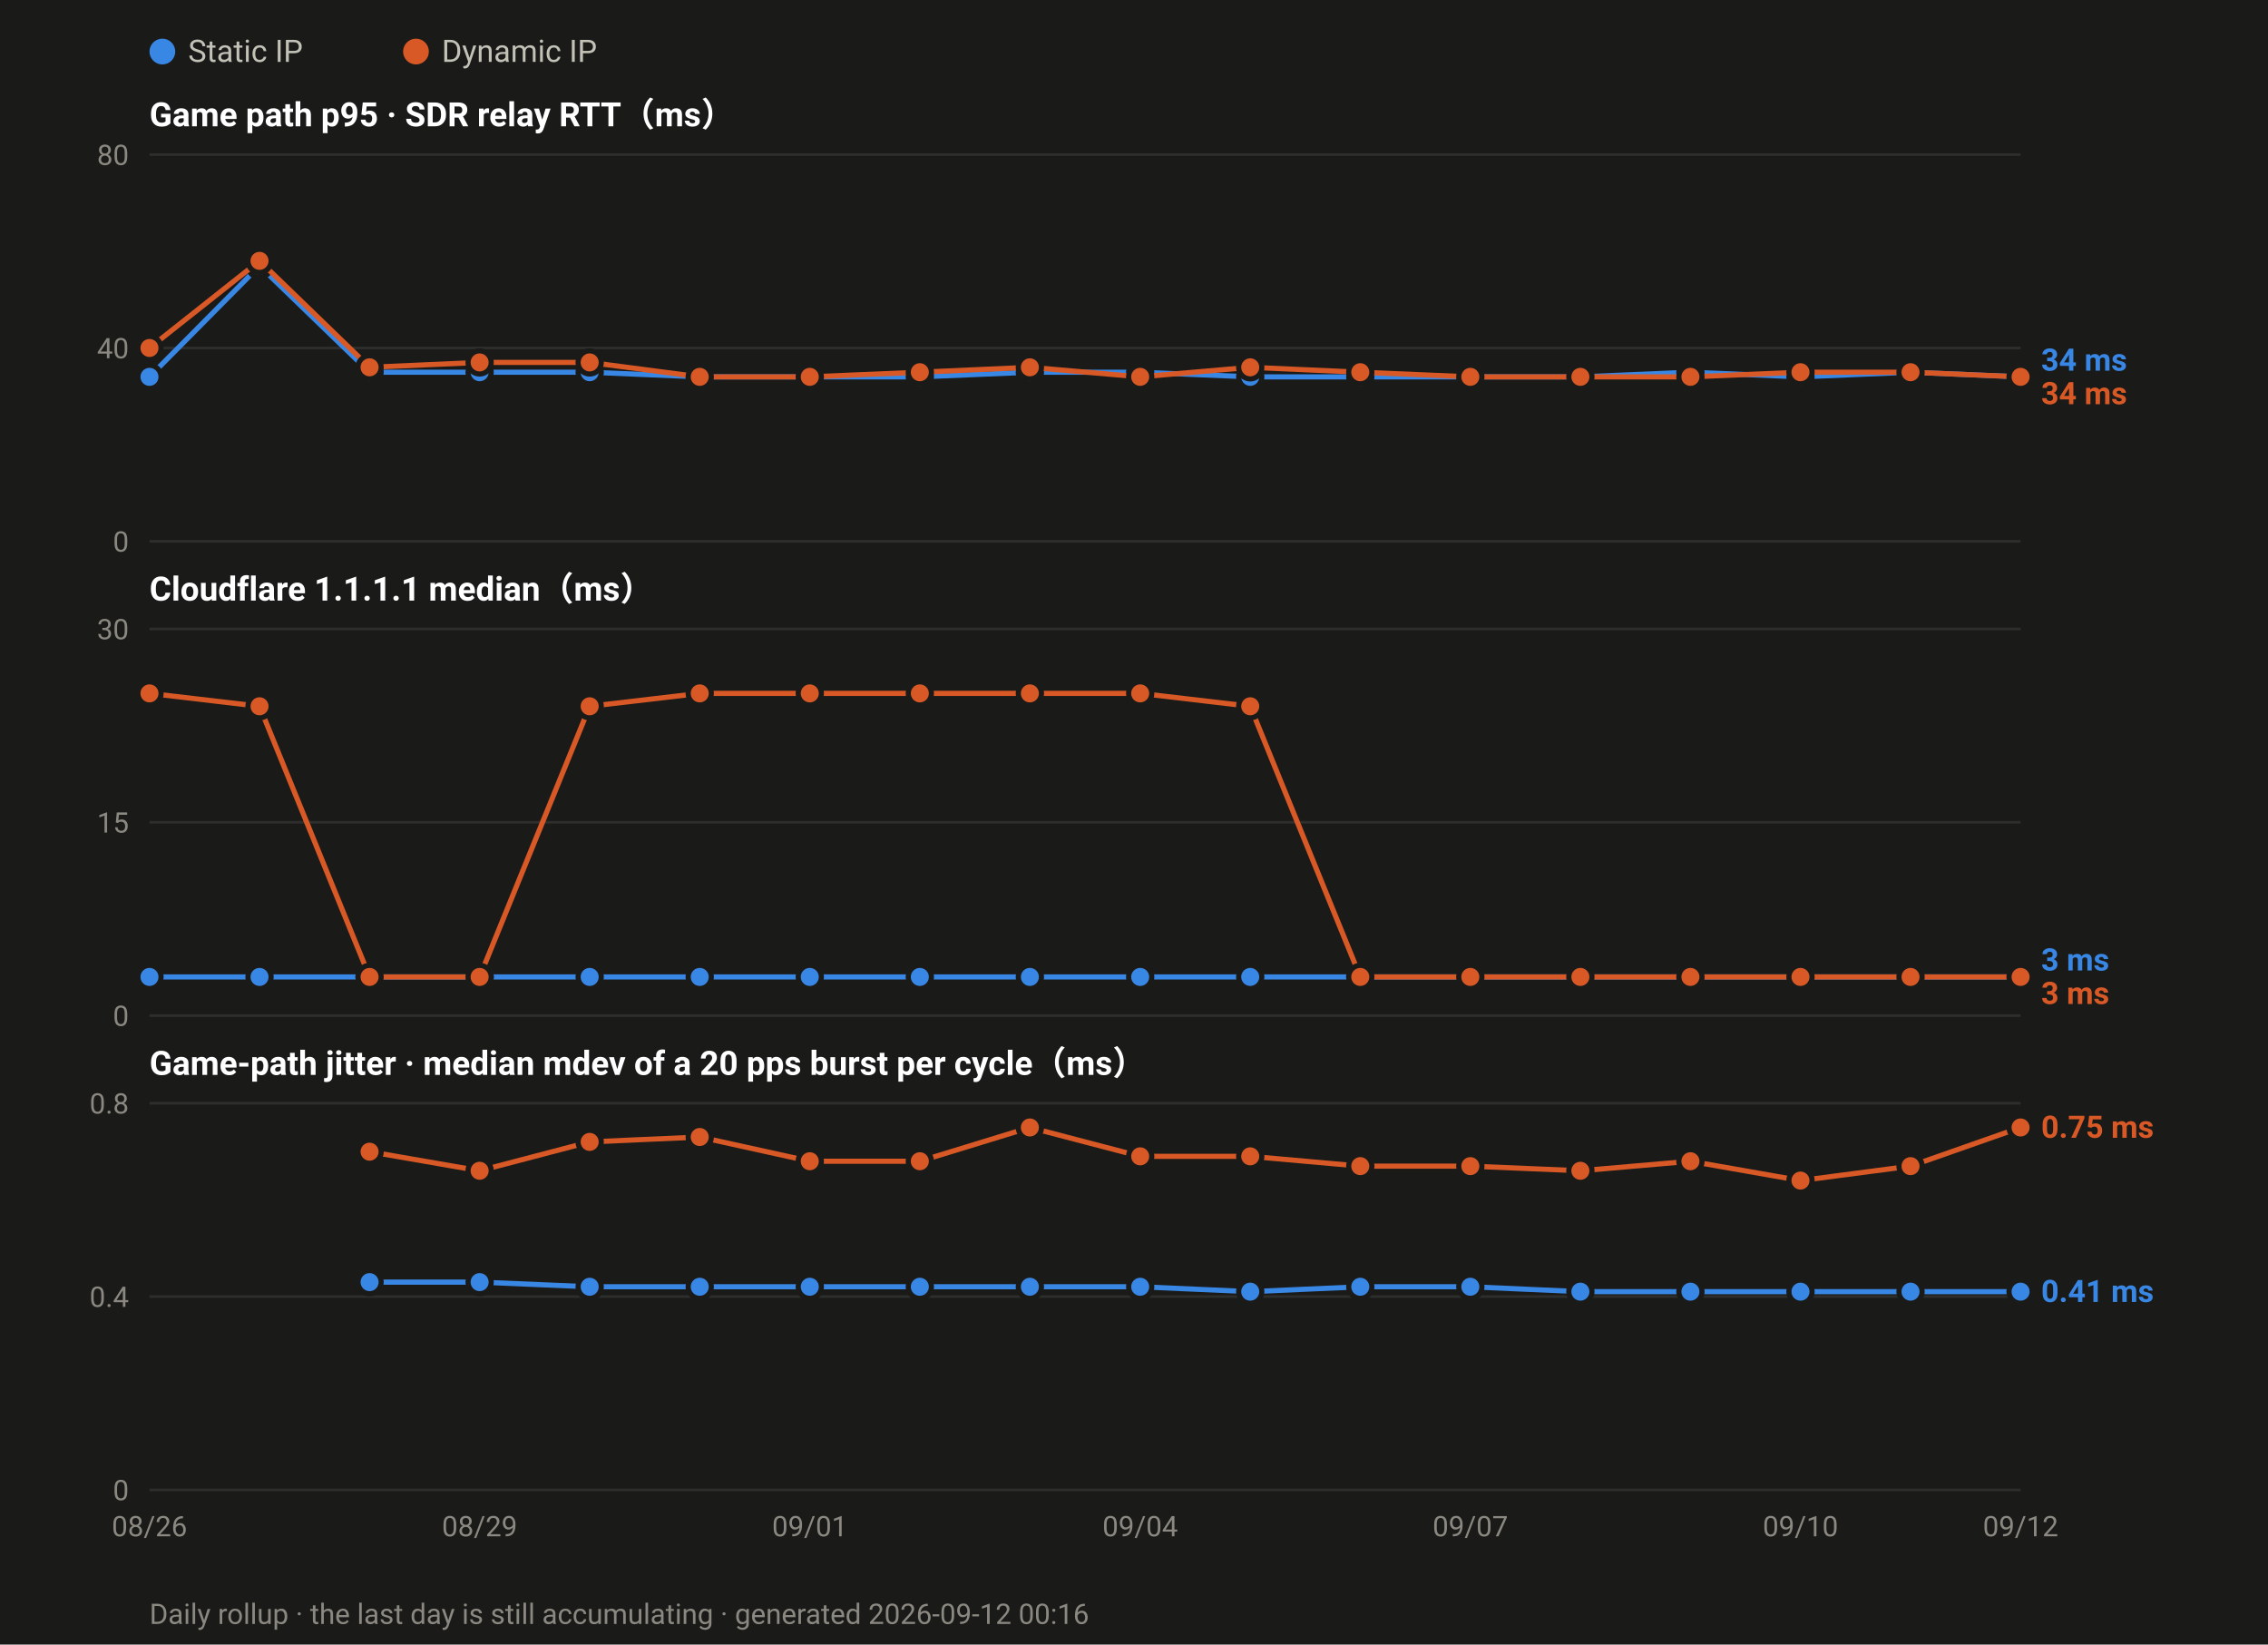
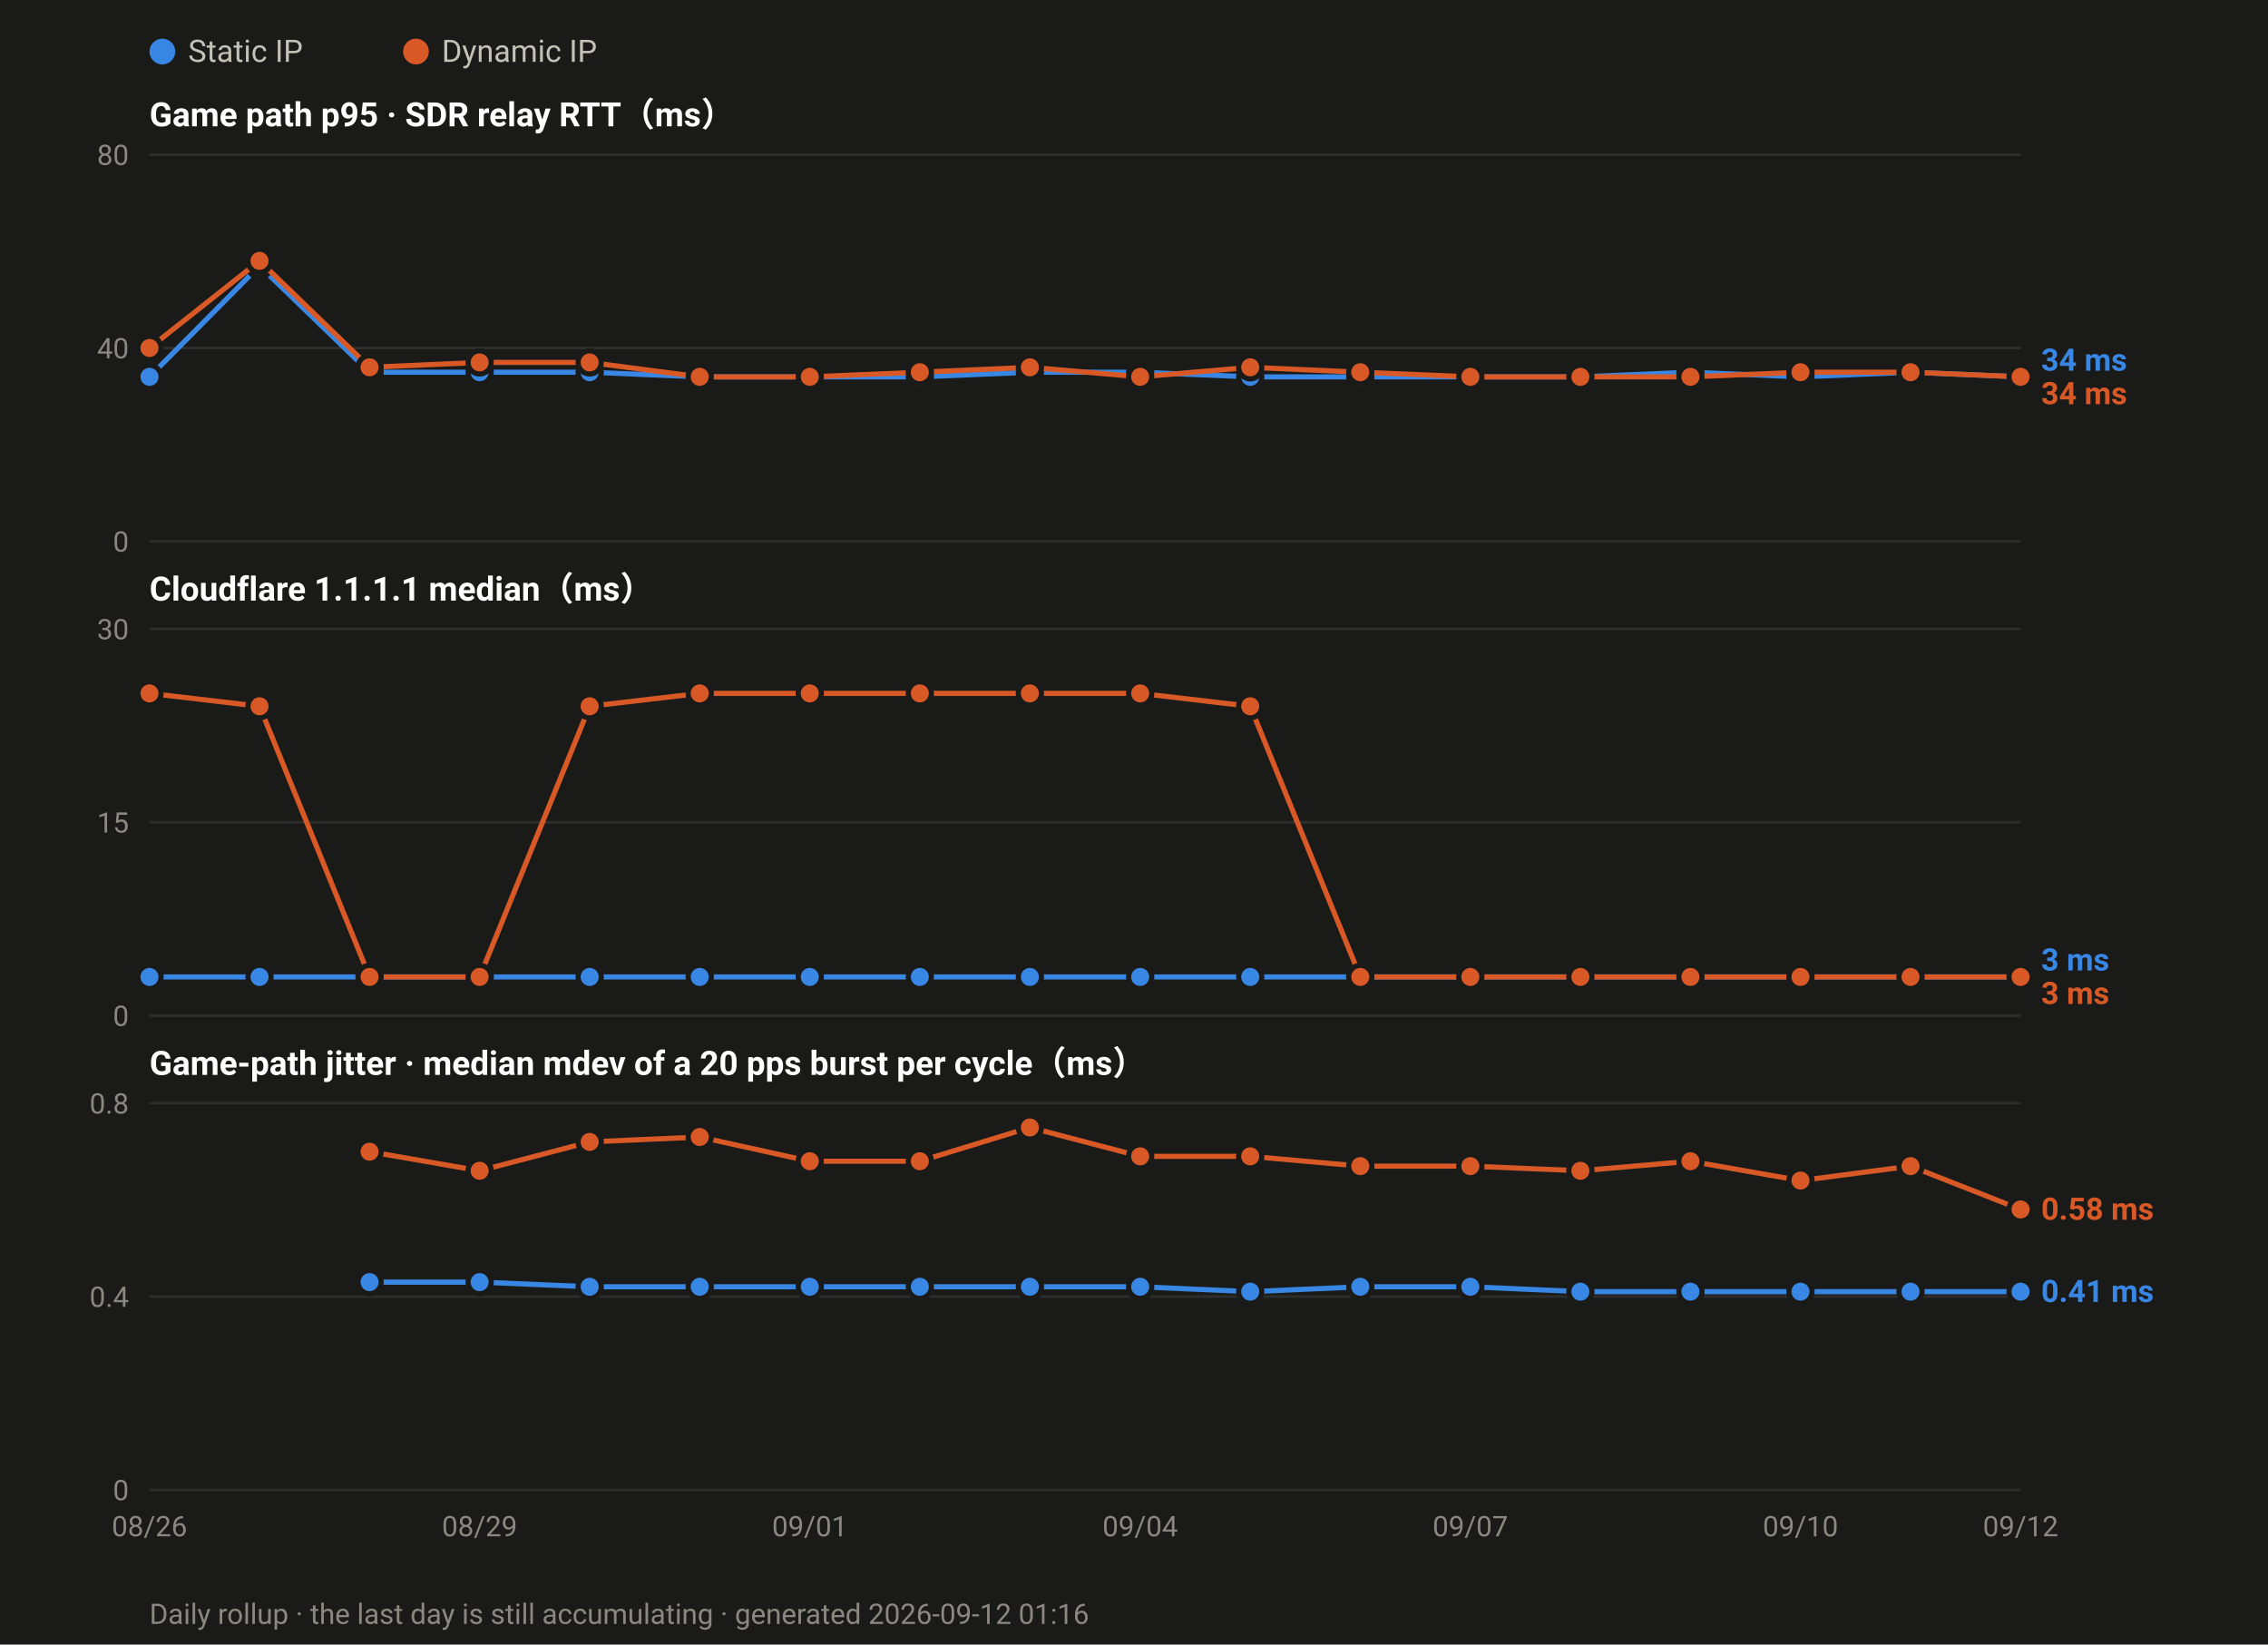
<svg xmlns="http://www.w3.org/2000/svg" width="880" height="638" viewBox="0 0 880 638" font-family="ui-sans-serif,-apple-system,Segoe UI,Roboto,Helvetica,Arial,sans-serif">
  <rect width="880" height="638" fill="#1a1a19" />
  <circle cx="63.0" cy="20" r="5" fill="#3987e5" />
  <text x="73.0" y="24" font-size="12" fill="#c3c2b7">Static IP</text>
  <circle cx="161.4" cy="20" r="5" fill="#d95926" />
  <text x="171.4" y="24" font-size="12" fill="#c3c2b7">Dynamic IP</text>
  <text x="58" y="49.0" font-size="13" font-weight="600" fill="#ffffff">Game path p95 · SDR relay RTT（ms）</text>
  <line x1="58" y1="210.0" x2="784.0" y2="210.0" stroke="#2e2e2c" stroke-width="1" />
  <text x="50" y="214.0" font-size="11" text-anchor="end" fill="#8a8880">0</text>
  <line x1="58" y1="135.0" x2="784.0" y2="135.0" stroke="#2e2e2c" stroke-width="1" />
  <text x="50" y="139.0" font-size="11" text-anchor="end" fill="#8a8880">40</text>
  <line x1="58" y1="60.0" x2="784.0" y2="60.0" stroke="#2e2e2c" stroke-width="1" />
  <text x="50" y="64.0" font-size="11" text-anchor="end" fill="#8a8880">80</text>
  <polyline fill="none" stroke="#3987e5" stroke-width="2" stroke-linejoin="round" points="58.0,146.2 100.7,103.1 143.4,144.4 186.1,144.4 228.8,144.4 271.5,146.2 314.2,146.2 356.9,146.2 399.6,144.4 442.4,144.4 485.1,146.2 527.8,146.2 570.5,146.2 613.2,146.2 655.9,144.4 698.6,146.2 741.3,144.4 784.0,146.2" />
  <circle cx="58.0" cy="146.2" r="4.5" fill="#3987e5" stroke="#1a1a19" stroke-width="2" />
  <circle cx="100.7" cy="103.1" r="4.5" fill="#3987e5" stroke="#1a1a19" stroke-width="2" />
  <circle cx="143.4" cy="144.4" r="4.5" fill="#3987e5" stroke="#1a1a19" stroke-width="2" />
  <circle cx="186.1" cy="144.4" r="4.5" fill="#3987e5" stroke="#1a1a19" stroke-width="2" />
  <circle cx="228.8" cy="144.4" r="4.5" fill="#3987e5" stroke="#1a1a19" stroke-width="2" />
  <circle cx="271.5" cy="146.2" r="4.5" fill="#3987e5" stroke="#1a1a19" stroke-width="2" />
  <circle cx="314.2" cy="146.2" r="4.5" fill="#3987e5" stroke="#1a1a19" stroke-width="2" />
  <circle cx="356.9" cy="146.2" r="4.5" fill="#3987e5" stroke="#1a1a19" stroke-width="2" />
  <circle cx="399.6" cy="144.4" r="4.5" fill="#3987e5" stroke="#1a1a19" stroke-width="2" />
  <circle cx="442.4" cy="144.4" r="4.5" fill="#3987e5" stroke="#1a1a19" stroke-width="2" />
  <circle cx="485.1" cy="146.2" r="4.5" fill="#3987e5" stroke="#1a1a19" stroke-width="2" />
  <circle cx="527.8" cy="146.2" r="4.5" fill="#3987e5" stroke="#1a1a19" stroke-width="2" />
  <circle cx="570.5" cy="146.2" r="4.5" fill="#3987e5" stroke="#1a1a19" stroke-width="2" />
  <circle cx="613.2" cy="146.2" r="4.5" fill="#3987e5" stroke="#1a1a19" stroke-width="2" />
  <circle cx="655.9" cy="144.4" r="4.5" fill="#3987e5" stroke="#1a1a19" stroke-width="2" />
  <circle cx="698.6" cy="146.2" r="4.5" fill="#3987e5" stroke="#1a1a19" stroke-width="2" />
  <circle cx="741.3" cy="144.4" r="4.5" fill="#3987e5" stroke="#1a1a19" stroke-width="2" />
  <circle cx="784.0" cy="146.2" r="4.5" fill="#3987e5" stroke="#1a1a19" stroke-width="2" />
  <polyline fill="none" stroke="#d95926" stroke-width="2" stroke-linejoin="round" points="58.0,135.0 100.7,101.2 143.4,142.5 186.1,140.6 228.8,140.6 271.5,146.2 314.2,146.2 356.9,144.4 399.6,142.5 442.4,146.2 485.1,142.5 527.8,144.4 570.5,146.2 613.2,146.2 655.9,146.2 698.6,144.4 741.3,144.4 784.0,146.2" />
  <circle cx="58.0" cy="135.0" r="4.5" fill="#d95926" stroke="#1a1a19" stroke-width="2" />
  <circle cx="100.7" cy="101.2" r="4.5" fill="#d95926" stroke="#1a1a19" stroke-width="2" />
  <circle cx="143.4" cy="142.5" r="4.5" fill="#d95926" stroke="#1a1a19" stroke-width="2" />
  <circle cx="186.1" cy="140.6" r="4.5" fill="#d95926" stroke="#1a1a19" stroke-width="2" />
  <circle cx="228.8" cy="140.6" r="4.5" fill="#d95926" stroke="#1a1a19" stroke-width="2" />
  <circle cx="271.5" cy="146.2" r="4.5" fill="#d95926" stroke="#1a1a19" stroke-width="2" />
  <circle cx="314.2" cy="146.2" r="4.5" fill="#d95926" stroke="#1a1a19" stroke-width="2" />
  <circle cx="356.9" cy="144.4" r="4.5" fill="#d95926" stroke="#1a1a19" stroke-width="2" />
  <circle cx="399.6" cy="142.5" r="4.5" fill="#d95926" stroke="#1a1a19" stroke-width="2" />
  <circle cx="442.4" cy="146.2" r="4.5" fill="#d95926" stroke="#1a1a19" stroke-width="2" />
  <circle cx="485.1" cy="142.5" r="4.5" fill="#d95926" stroke="#1a1a19" stroke-width="2" />
  <circle cx="527.8" cy="144.4" r="4.5" fill="#d95926" stroke="#1a1a19" stroke-width="2" />
  <circle cx="570.5" cy="146.2" r="4.5" fill="#d95926" stroke="#1a1a19" stroke-width="2" />
  <circle cx="613.2" cy="146.2" r="4.5" fill="#d95926" stroke="#1a1a19" stroke-width="2" />
  <circle cx="655.9" cy="146.2" r="4.5" fill="#d95926" stroke="#1a1a19" stroke-width="2" />
  <circle cx="698.6" cy="144.4" r="4.5" fill="#d95926" stroke="#1a1a19" stroke-width="2" />
  <circle cx="741.3" cy="144.4" r="4.5" fill="#d95926" stroke="#1a1a19" stroke-width="2" />
  <circle cx="784.0" cy="146.2" r="4.5" fill="#d95926" stroke="#1a1a19" stroke-width="2" />
  <text x="792.0" y="143.8" font-size="12" font-weight="600" fill="#3987e5">34 ms</text>
  <text x="792.0" y="156.8" font-size="12" font-weight="600" fill="#d95926">34 ms</text>
  <text x="58" y="233.0" font-size="13" font-weight="600" fill="#ffffff">Cloudflare 1.1.1.1 median（ms）</text>
  <line x1="58" y1="394.0" x2="784.0" y2="394.0" stroke="#2e2e2c" stroke-width="1" />
  <text x="50" y="398.0" font-size="11" text-anchor="end" fill="#8a8880">0</text>
  <line x1="58" y1="319.0" x2="784.0" y2="319.0" stroke="#2e2e2c" stroke-width="1" />
  <text x="50" y="323.0" font-size="11" text-anchor="end" fill="#8a8880">15</text>
  <line x1="58" y1="244.0" x2="784.0" y2="244.0" stroke="#2e2e2c" stroke-width="1" />
  <text x="50" y="248.0" font-size="11" text-anchor="end" fill="#8a8880">30</text>
  <polyline fill="none" stroke="#3987e5" stroke-width="2" stroke-linejoin="round" points="58.0,379.0 100.7,379.0 143.4,379.0 186.1,379.0 228.8,379.0 271.5,379.0 314.2,379.0 356.9,379.0 399.6,379.0 442.4,379.0 485.1,379.0 527.8,379.0 570.5,379.0 613.2,379.0 655.9,379.0 698.6,379.0 741.3,379.0 784.0,379.0" />
  <circle cx="58.0" cy="379.0" r="4.5" fill="#3987e5" stroke="#1a1a19" stroke-width="2" />
  <circle cx="100.7" cy="379.0" r="4.5" fill="#3987e5" stroke="#1a1a19" stroke-width="2" />
  <circle cx="143.4" cy="379.0" r="4.5" fill="#3987e5" stroke="#1a1a19" stroke-width="2" />
  <circle cx="186.1" cy="379.0" r="4.5" fill="#3987e5" stroke="#1a1a19" stroke-width="2" />
  <circle cx="228.8" cy="379.0" r="4.5" fill="#3987e5" stroke="#1a1a19" stroke-width="2" />
  <circle cx="271.5" cy="379.0" r="4.5" fill="#3987e5" stroke="#1a1a19" stroke-width="2" />
  <circle cx="314.2" cy="379.0" r="4.5" fill="#3987e5" stroke="#1a1a19" stroke-width="2" />
  <circle cx="356.9" cy="379.0" r="4.5" fill="#3987e5" stroke="#1a1a19" stroke-width="2" />
  <circle cx="399.6" cy="379.0" r="4.5" fill="#3987e5" stroke="#1a1a19" stroke-width="2" />
  <circle cx="442.4" cy="379.0" r="4.5" fill="#3987e5" stroke="#1a1a19" stroke-width="2" />
  <circle cx="485.1" cy="379.0" r="4.5" fill="#3987e5" stroke="#1a1a19" stroke-width="2" />
  <circle cx="527.8" cy="379.0" r="4.5" fill="#3987e5" stroke="#1a1a19" stroke-width="2" />
  <circle cx="570.5" cy="379.0" r="4.5" fill="#3987e5" stroke="#1a1a19" stroke-width="2" />
  <circle cx="613.2" cy="379.0" r="4.5" fill="#3987e5" stroke="#1a1a19" stroke-width="2" />
  <circle cx="655.9" cy="379.0" r="4.5" fill="#3987e5" stroke="#1a1a19" stroke-width="2" />
  <circle cx="698.6" cy="379.0" r="4.5" fill="#3987e5" stroke="#1a1a19" stroke-width="2" />
  <circle cx="741.3" cy="379.0" r="4.5" fill="#3987e5" stroke="#1a1a19" stroke-width="2" />
  <circle cx="784.0" cy="379.0" r="4.5" fill="#3987e5" stroke="#1a1a19" stroke-width="2" />
  <polyline fill="none" stroke="#d95926" stroke-width="2" stroke-linejoin="round" points="58.0,269.0 100.7,274.0 143.4,379.0 186.1,379.0 228.8,274.0 271.5,269.0 314.2,269.0 356.9,269.0 399.6,269.0 442.4,269.0 485.1,274.0 527.8,379.0 570.5,379.0 613.2,379.0 655.9,379.0 698.6,379.0 741.3,379.0 784.0,379.0" />
  <circle cx="58.0" cy="269.0" r="4.5" fill="#d95926" stroke="#1a1a19" stroke-width="2" />
  <circle cx="100.7" cy="274.0" r="4.5" fill="#d95926" stroke="#1a1a19" stroke-width="2" />
  <circle cx="143.4" cy="379.0" r="4.5" fill="#d95926" stroke="#1a1a19" stroke-width="2" />
  <circle cx="186.1" cy="379.0" r="4.5" fill="#d95926" stroke="#1a1a19" stroke-width="2" />
  <circle cx="228.8" cy="274.0" r="4.5" fill="#d95926" stroke="#1a1a19" stroke-width="2" />
  <circle cx="271.5" cy="269.0" r="4.5" fill="#d95926" stroke="#1a1a19" stroke-width="2" />
  <circle cx="314.2" cy="269.0" r="4.5" fill="#d95926" stroke="#1a1a19" stroke-width="2" />
  <circle cx="356.9" cy="269.0" r="4.5" fill="#d95926" stroke="#1a1a19" stroke-width="2" />
  <circle cx="399.6" cy="269.0" r="4.5" fill="#d95926" stroke="#1a1a19" stroke-width="2" />
  <circle cx="442.4" cy="269.0" r="4.5" fill="#d95926" stroke="#1a1a19" stroke-width="2" />
  <circle cx="485.1" cy="274.0" r="4.5" fill="#d95926" stroke="#1a1a19" stroke-width="2" />
  <circle cx="527.8" cy="379.0" r="4.5" fill="#d95926" stroke="#1a1a19" stroke-width="2" />
  <circle cx="570.5" cy="379.0" r="4.5" fill="#d95926" stroke="#1a1a19" stroke-width="2" />
  <circle cx="613.2" cy="379.0" r="4.5" fill="#d95926" stroke="#1a1a19" stroke-width="2" />
  <circle cx="655.9" cy="379.0" r="4.5" fill="#d95926" stroke="#1a1a19" stroke-width="2" />
  <circle cx="698.6" cy="379.0" r="4.5" fill="#d95926" stroke="#1a1a19" stroke-width="2" />
  <circle cx="741.3" cy="379.0" r="4.5" fill="#d95926" stroke="#1a1a19" stroke-width="2" />
  <circle cx="784.0" cy="379.0" r="4.5" fill="#d95926" stroke="#1a1a19" stroke-width="2" />
  <text x="792.0" y="376.5" font-size="12" font-weight="600" fill="#3987e5">3 ms</text>
  <text x="792.0" y="389.5" font-size="12" font-weight="600" fill="#d95926">3 ms</text>
  <text x="58" y="417.0" font-size="13" font-weight="600" fill="#ffffff">Game-path jitter · median mdev of a 20 pps burst per cycle（ms）</text>
  <line x1="58" y1="578.0" x2="784.0" y2="578.0" stroke="#2e2e2c" stroke-width="1" />
  <text x="50" y="582.0" font-size="11" text-anchor="end" fill="#8a8880">0</text>
  <line x1="58" y1="503.0" x2="784.0" y2="503.0" stroke="#2e2e2c" stroke-width="1" />
  <text x="50" y="507.0" font-size="11" text-anchor="end" fill="#8a8880">0.4</text>
  <line x1="58" y1="428.0" x2="784.0" y2="428.0" stroke="#2e2e2c" stroke-width="1" />
  <text x="50" y="432.0" font-size="11" text-anchor="end" fill="#8a8880">0.8</text>
  <polyline fill="none" stroke="#3987e5" stroke-width="2" stroke-linejoin="round" points="143.4,497.4 186.1,497.4 228.8,499.2 271.5,499.2 314.2,499.2 356.9,499.2 399.6,499.2 442.4,499.2 485.1,501.1 527.8,499.2 570.5,499.2 613.2,501.1 655.9,501.1 698.6,501.1 741.3,501.1 784.0,501.1" />
  <circle cx="143.4" cy="497.4" r="4.5" fill="#3987e5" stroke="#1a1a19" stroke-width="2" />
  <circle cx="186.1" cy="497.4" r="4.5" fill="#3987e5" stroke="#1a1a19" stroke-width="2" />
  <circle cx="228.8" cy="499.2" r="4.5" fill="#3987e5" stroke="#1a1a19" stroke-width="2" />
  <circle cx="271.5" cy="499.2" r="4.5" fill="#3987e5" stroke="#1a1a19" stroke-width="2" />
  <circle cx="314.2" cy="499.2" r="4.5" fill="#3987e5" stroke="#1a1a19" stroke-width="2" />
  <circle cx="356.9" cy="499.2" r="4.5" fill="#3987e5" stroke="#1a1a19" stroke-width="2" />
  <circle cx="399.6" cy="499.2" r="4.5" fill="#3987e5" stroke="#1a1a19" stroke-width="2" />
  <circle cx="442.4" cy="499.2" r="4.5" fill="#3987e5" stroke="#1a1a19" stroke-width="2" />
  <circle cx="485.1" cy="501.1" r="4.5" fill="#3987e5" stroke="#1a1a19" stroke-width="2" />
  <circle cx="527.8" cy="499.2" r="4.5" fill="#3987e5" stroke="#1a1a19" stroke-width="2" />
  <circle cx="570.5" cy="499.2" r="4.5" fill="#3987e5" stroke="#1a1a19" stroke-width="2" />
  <circle cx="613.2" cy="501.1" r="4.5" fill="#3987e5" stroke="#1a1a19" stroke-width="2" />
  <circle cx="655.9" cy="501.1" r="4.5" fill="#3987e5" stroke="#1a1a19" stroke-width="2" />
  <circle cx="698.6" cy="501.1" r="4.5" fill="#3987e5" stroke="#1a1a19" stroke-width="2" />
  <circle cx="741.3" cy="501.1" r="4.5" fill="#3987e5" stroke="#1a1a19" stroke-width="2" />
  <circle cx="784.0" cy="501.1" r="4.5" fill="#3987e5" stroke="#1a1a19" stroke-width="2" />
-   <polyline fill="none" stroke="#d95926" stroke-width="2" stroke-linejoin="round" points="143.4,446.8 186.1,454.2 228.8,443.0 271.5,441.1 314.2,450.5 356.9,450.5 399.6,437.4 442.4,448.6 485.1,448.6 527.8,452.4 570.5,452.4 613.2,454.2 655.9,450.5 698.6,458.0 741.3,452.4 784.0,437.4" />
+   <polyline fill="none" stroke="#d95926" stroke-width="2" stroke-linejoin="round" points="143.4,446.8 186.1,454.2 228.8,443.0 271.5,441.1 314.2,450.5 356.9,450.5 399.6,437.4 442.4,448.6 485.1,448.6 527.8,452.4 570.5,452.4 613.2,454.2 655.9,450.5 698.6,458.0 741.3,452.4 784.0,469.2" />
  <circle cx="143.4" cy="446.8" r="4.5" fill="#d95926" stroke="#1a1a19" stroke-width="2" />
  <circle cx="186.1" cy="454.2" r="4.5" fill="#d95926" stroke="#1a1a19" stroke-width="2" />
  <circle cx="228.8" cy="443.0" r="4.5" fill="#d95926" stroke="#1a1a19" stroke-width="2" />
  <circle cx="271.5" cy="441.1" r="4.5" fill="#d95926" stroke="#1a1a19" stroke-width="2" />
  <circle cx="314.2" cy="450.5" r="4.5" fill="#d95926" stroke="#1a1a19" stroke-width="2" />
  <circle cx="356.9" cy="450.5" r="4.5" fill="#d95926" stroke="#1a1a19" stroke-width="2" />
  <circle cx="399.6" cy="437.4" r="4.5" fill="#d95926" stroke="#1a1a19" stroke-width="2" />
  <circle cx="442.4" cy="448.6" r="4.5" fill="#d95926" stroke="#1a1a19" stroke-width="2" />
  <circle cx="485.1" cy="448.6" r="4.5" fill="#d95926" stroke="#1a1a19" stroke-width="2" />
  <circle cx="527.8" cy="452.4" r="4.5" fill="#d95926" stroke="#1a1a19" stroke-width="2" />
  <circle cx="570.5" cy="452.4" r="4.5" fill="#d95926" stroke="#1a1a19" stroke-width="2" />
  <circle cx="613.2" cy="454.2" r="4.5" fill="#d95926" stroke="#1a1a19" stroke-width="2" />
  <circle cx="655.9" cy="450.5" r="4.5" fill="#d95926" stroke="#1a1a19" stroke-width="2" />
  <circle cx="698.6" cy="458.0" r="4.5" fill="#d95926" stroke="#1a1a19" stroke-width="2" />
  <circle cx="741.3" cy="452.4" r="4.5" fill="#d95926" stroke="#1a1a19" stroke-width="2" />
-   <circle cx="784.0" cy="437.4" r="4.5" fill="#d95926" stroke="#1a1a19" stroke-width="2" />
-   <text x="792.0" y="441.4" font-size="12" font-weight="600" fill="#d95926">0.75 ms</text>
+   <circle cx="784.0" cy="469.2" r="4.5" fill="#d95926" stroke="#1a1a19" stroke-width="2" />
+   <text x="792.0" y="473.2" font-size="12" font-weight="600" fill="#d95926">0.58 ms</text>
  <text x="792.0" y="505.1" font-size="12" font-weight="600" fill="#3987e5">0.41 ms</text>
  <text x="58.0" y="596.0" font-size="11" text-anchor="middle" fill="#8a8880">08/26</text>
  <text x="186.1" y="596.0" font-size="11" text-anchor="middle" fill="#8a8880">08/29</text>
  <text x="314.2" y="596.0" font-size="11" text-anchor="middle" fill="#8a8880">09/01</text>
  <text x="442.4" y="596.0" font-size="11" text-anchor="middle" fill="#8a8880">09/04</text>
  <text x="570.5" y="596.0" font-size="11" text-anchor="middle" fill="#8a8880">09/07</text>
  <text x="698.6" y="596.0" font-size="11" text-anchor="middle" fill="#8a8880">09/10</text>
  <text x="784.0" y="596.0" font-size="11" text-anchor="middle" fill="#8a8880">09/12</text>
-   <text x="58" y="630" font-size="11" fill="#8a8880">Daily rollup · the last day is still accumulating · generated 2026-09-12 00:16</text>
+   <text x="58" y="630" font-size="11" fill="#8a8880">Daily rollup · the last day is still accumulating · generated 2026-09-12 01:16</text>
</svg>
